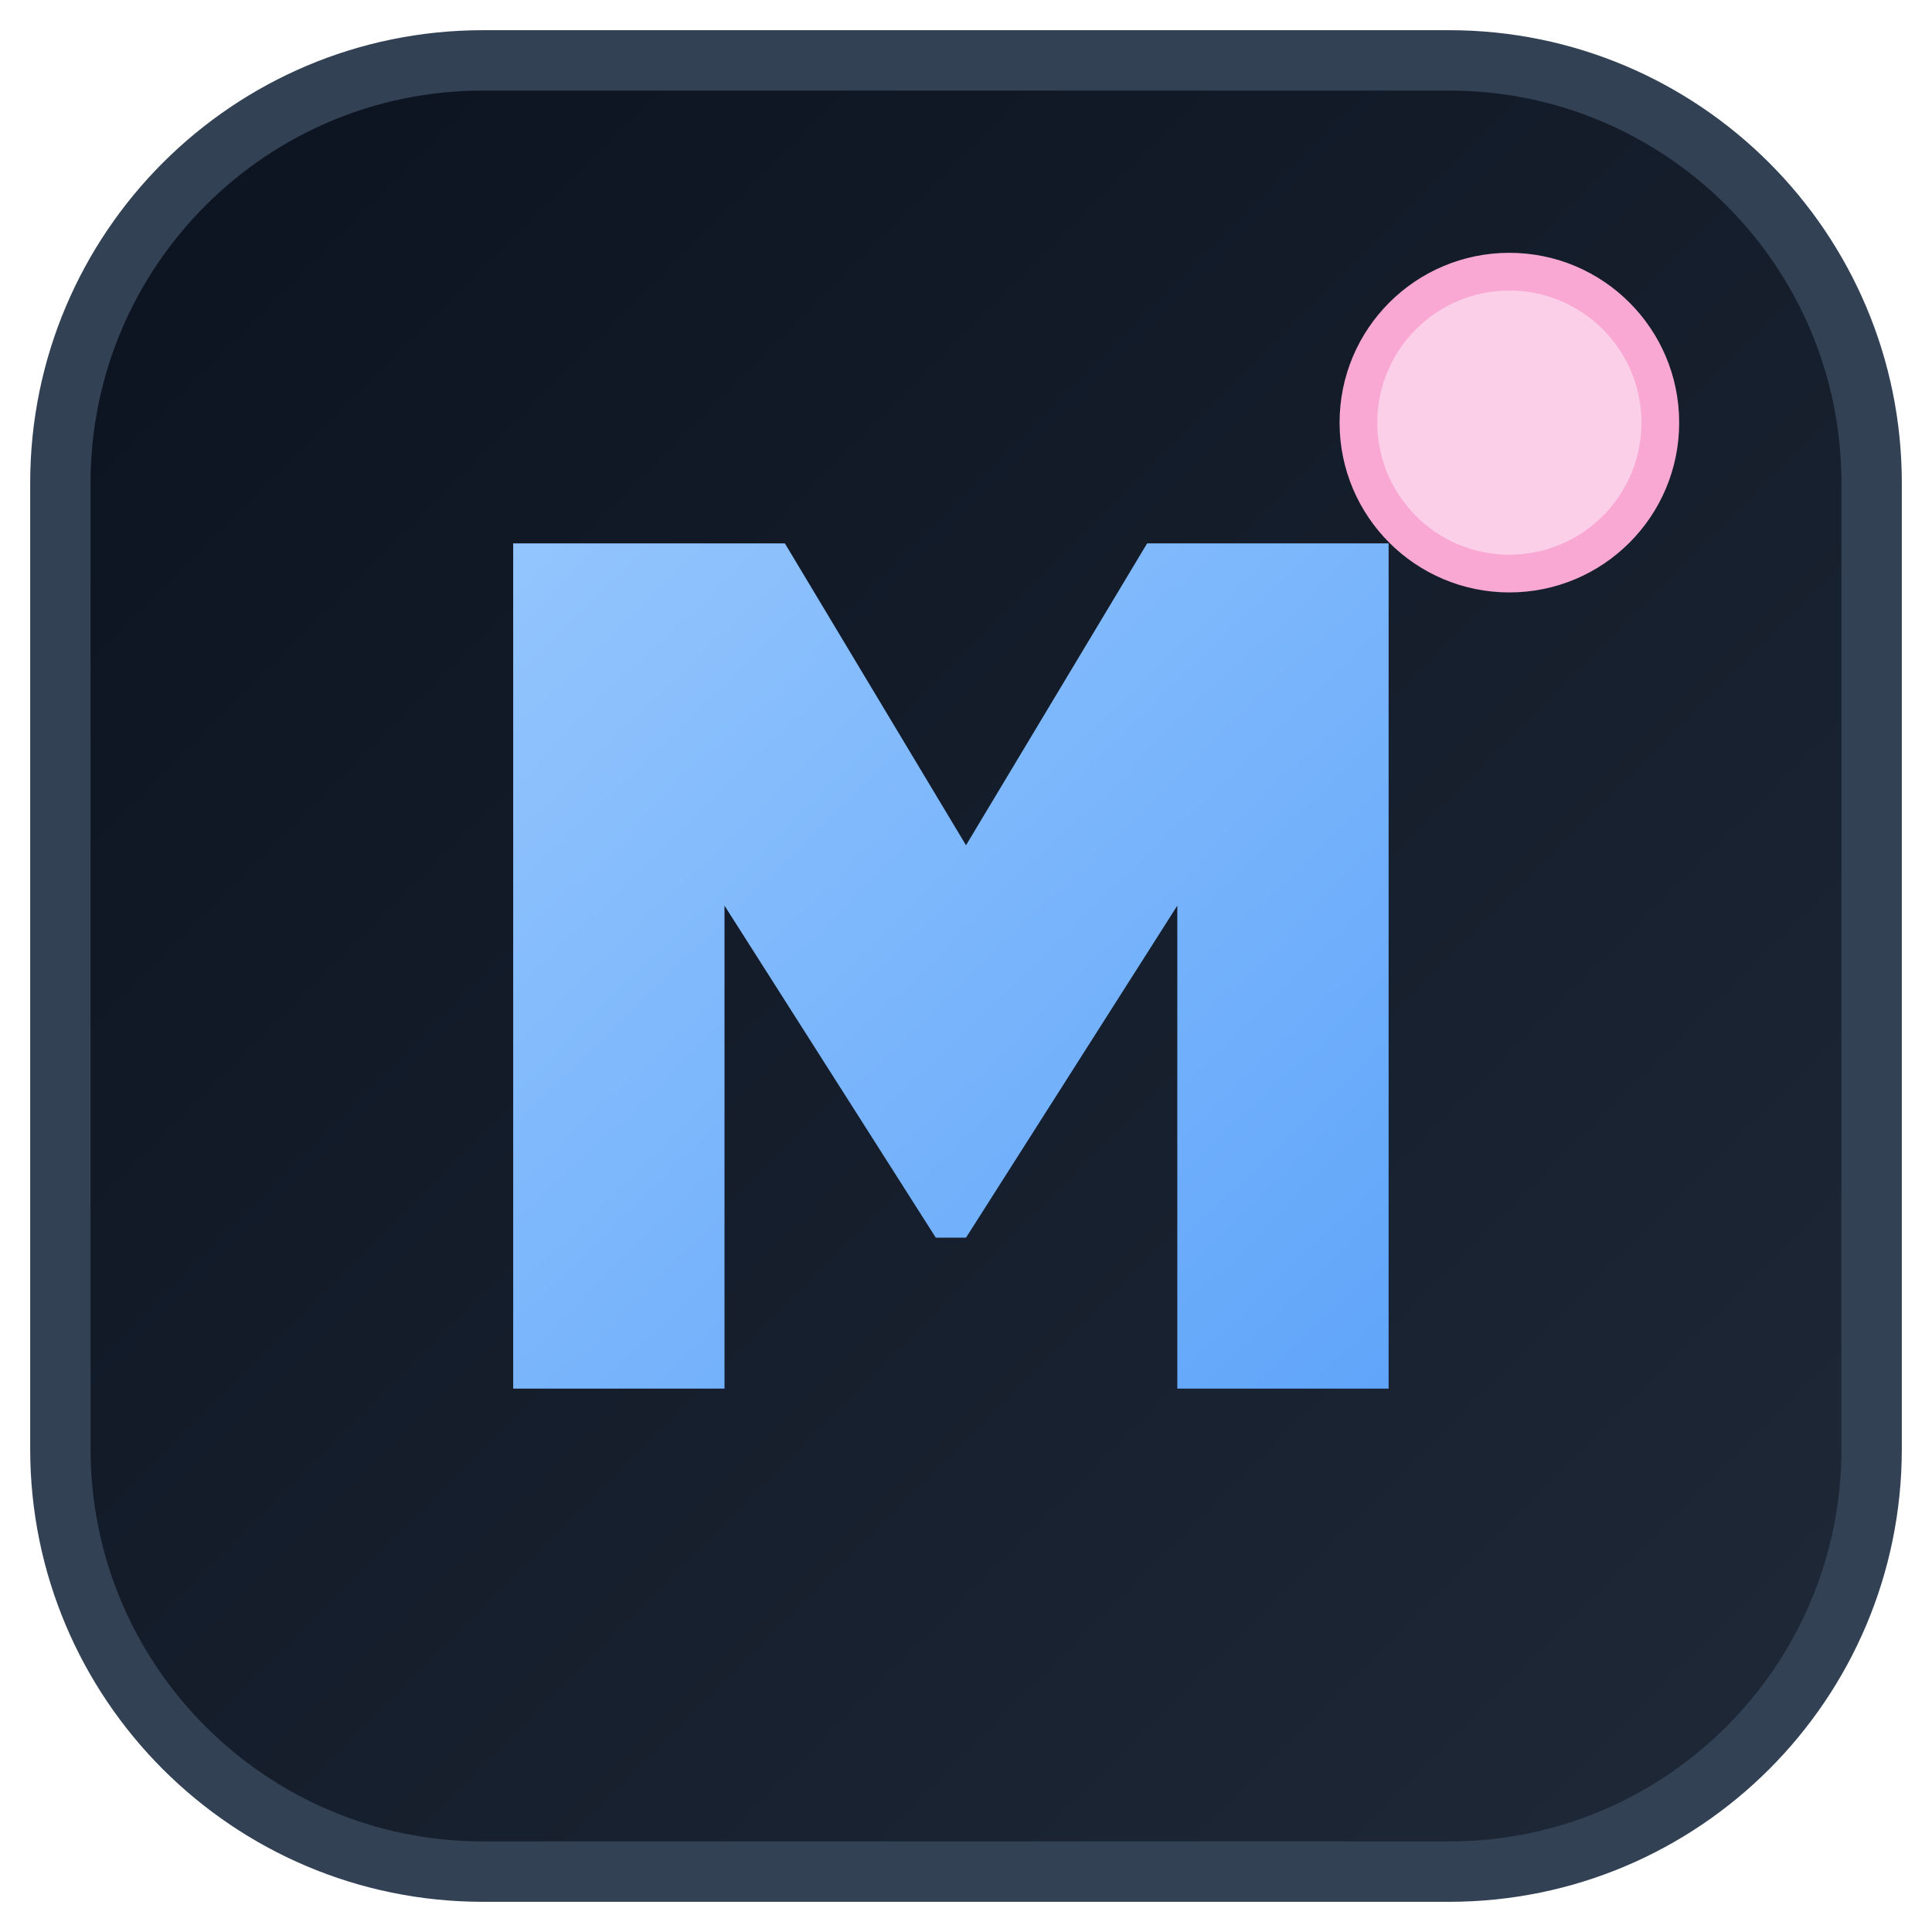
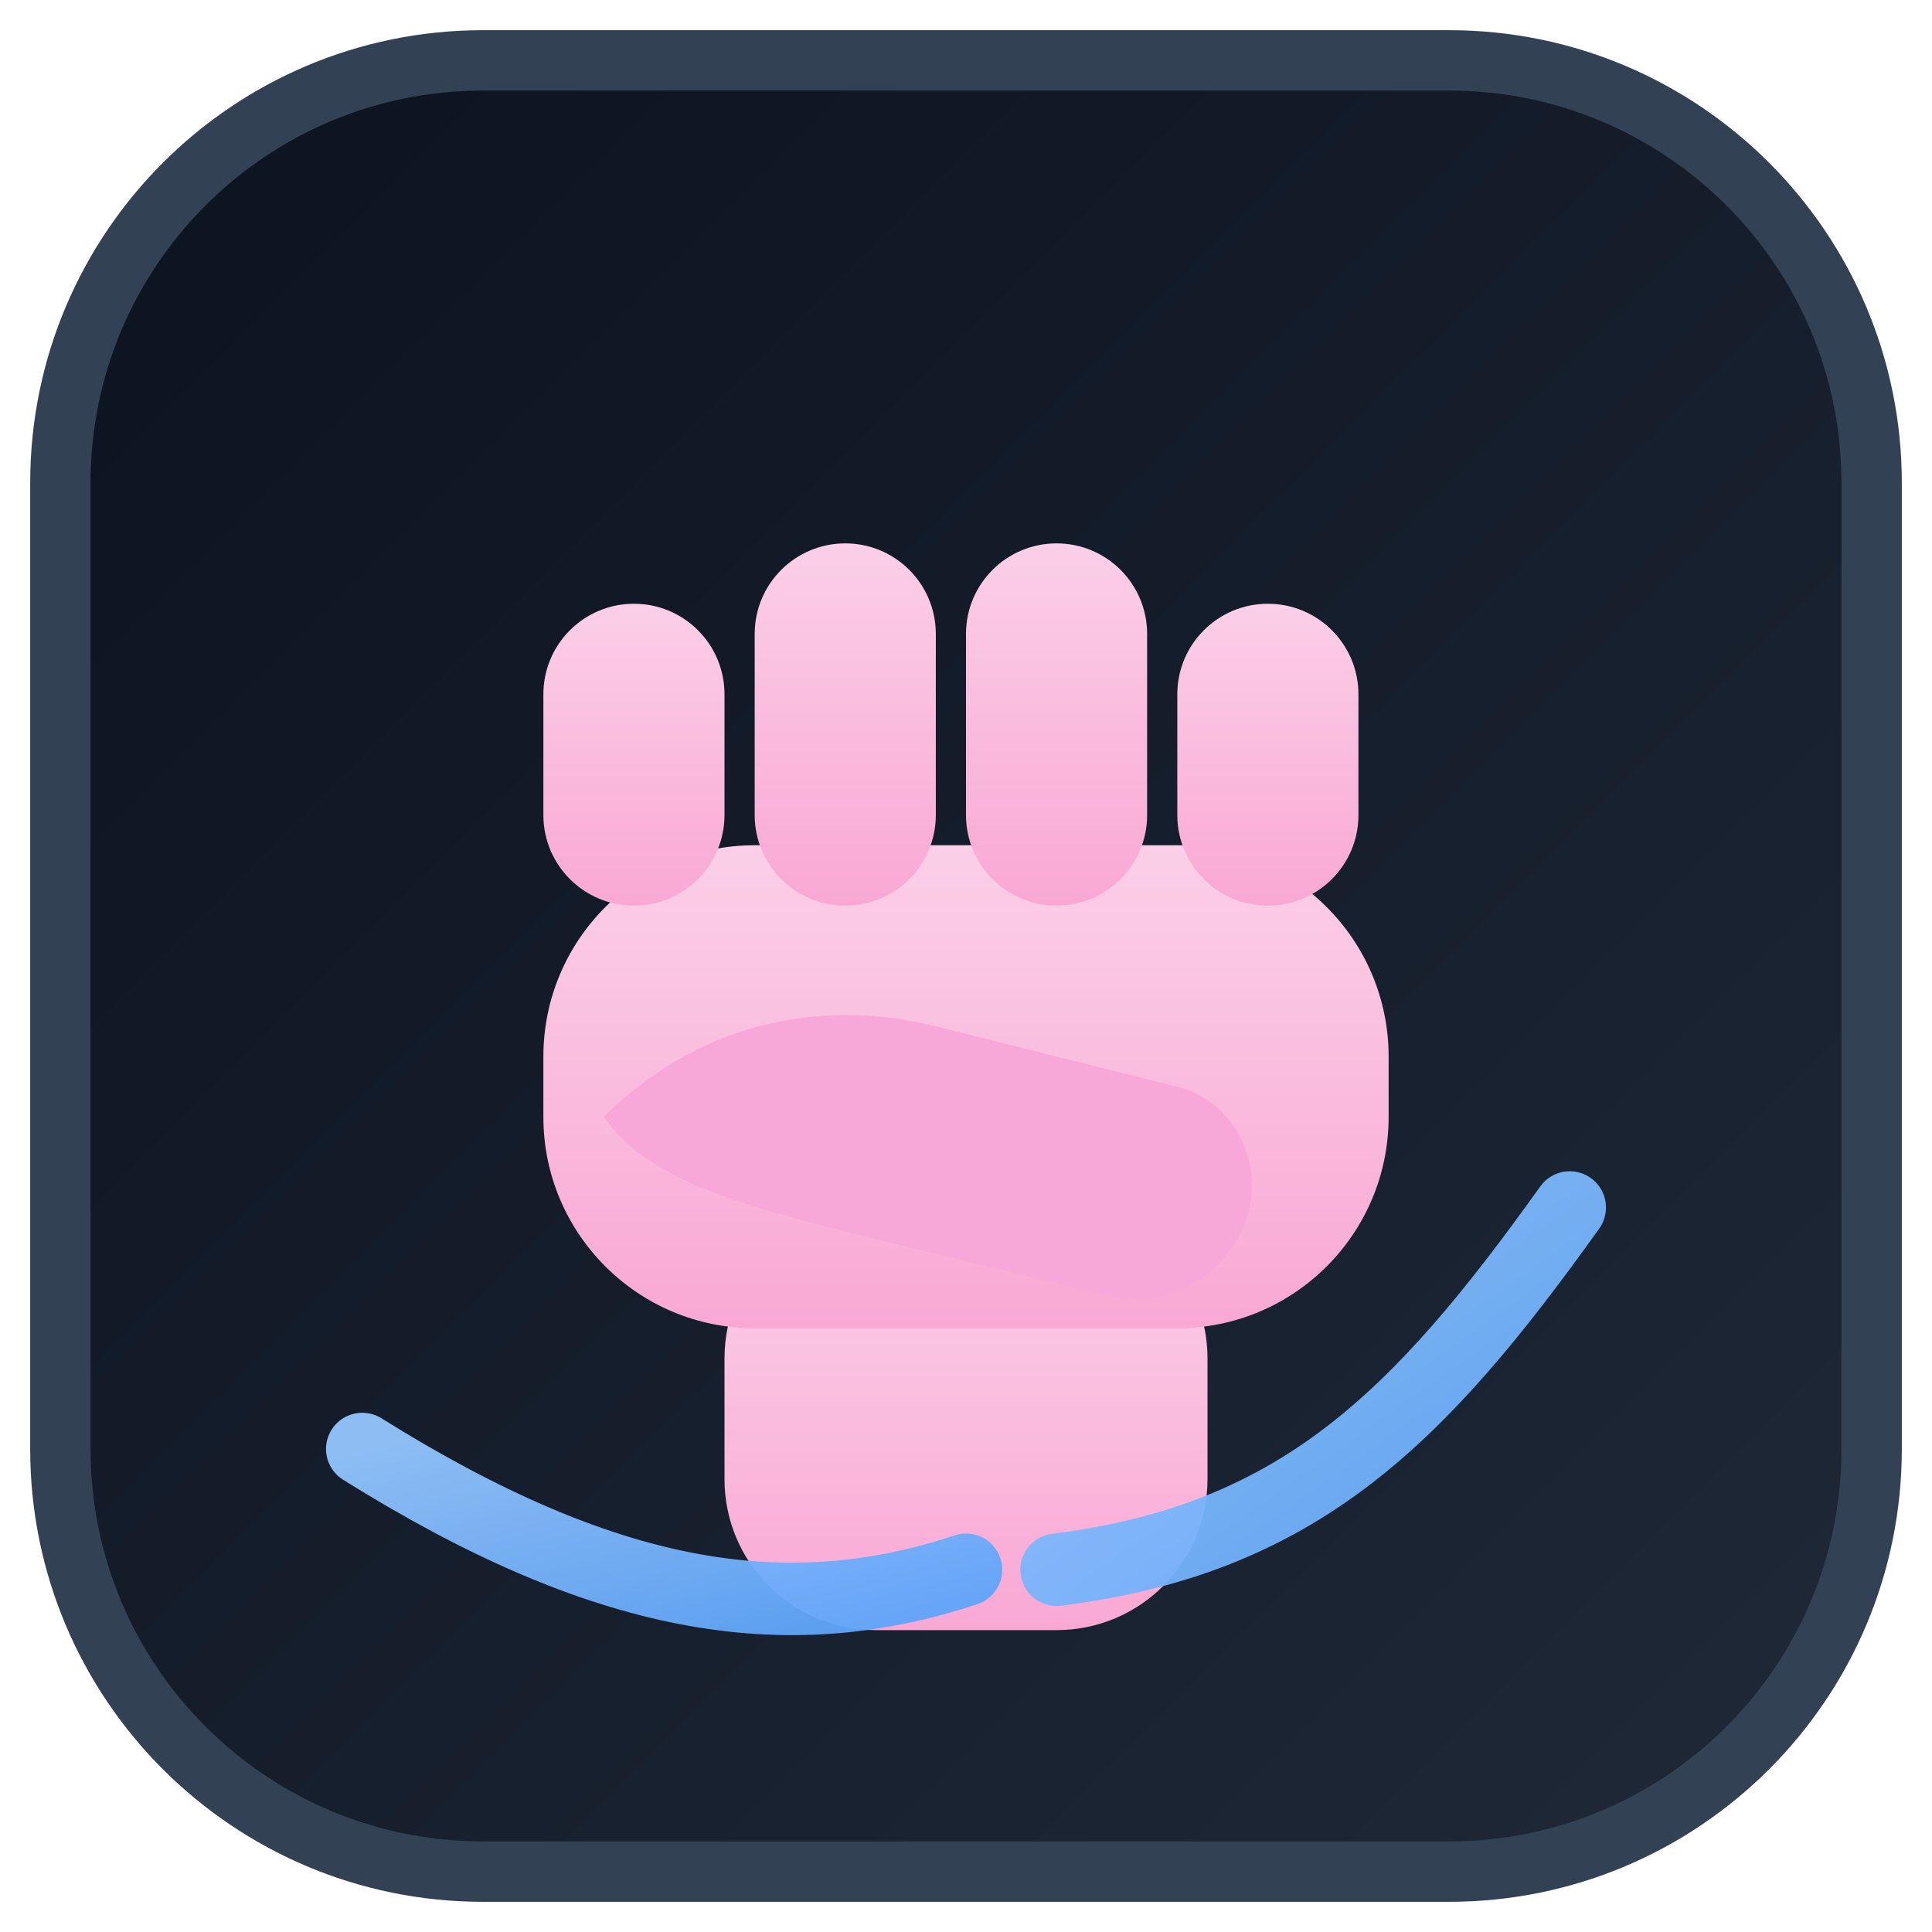
- <svg xmlns="http://www.w3.org/2000/svg" viewBox="0 0 64 64" role="img" aria-label="NameHim icon">
+ <svg xmlns="http://www.w3.org/2000/svg" viewBox="0 0 64 64" role="img" aria-label="NameHim empowering fist icon">
  <defs>
    <linearGradient id="bg" x1="0" y1="0" x2="1" y2="1">
      <stop offset="0%" stop-color="#0b1220" />
      <stop offset="100%" stop-color="#1f2937" />
+     </linearGradient>
+     <linearGradient id="fist" x1="0" y1="0" x2="0" y2="1">
+       <stop offset="0%" stop-color="#fbcfe8" />
+       <stop offset="100%" stop-color="#f9a8d4" />
    </linearGradient>
    <linearGradient id="accent" x1="0" y1="0" x2="1" y2="1">
      <stop offset="0%" stop-color="#93c5fd" />
      <stop offset="100%" stop-color="#60a5fa" />
    </linearGradient>
  </defs>
  <rect x="2" y="2" width="60" height="60" rx="14" fill="url(#bg)" stroke="#334155" stroke-width="2" />
-   <path d="M18 18h8l6 10 6-10h8v28h-7V30l-7 11h-1l-7-11v16h-7V18z" fill="url(#accent)" />
-   <circle cx="50" cy="14" r="5" fill="#fbcfe8" stroke="#f9a8d4" stroke-width="1.25" />
+   <rect x="24" y="40" width="16" height="14" rx="5" fill="url(#fist)" />
+   <rect x="18" y="28" width="28" height="16" rx="7" fill="url(#fist)" />
+   <rect x="18" y="20" width="6" height="10" rx="3" fill="url(#fist)" />
+   <rect x="25" y="18" width="6" height="12" rx="3" fill="url(#fist)" />
+   <rect x="32" y="18" width="6" height="12" rx="3" fill="url(#fist)" />
+   <rect x="39" y="20" width="6" height="10" rx="3" fill="url(#fist)" />
+   <path d="M20 37c3-3 7-4 11-3l8 2c2 .5 3 2.8 2.2 4.6-.7 1.8-2.7 2.8-4.6 2.3l-9-2.2c-3.4-.9-6.2-1.7-7.6-3.7z" fill="#f7a8d9" />
+   <path d="M12 48c8 5 14 6 20 4" fill="none" stroke="url(#accent)" stroke-width="2.4" stroke-linecap="round" opacity="0.95" />
+   <path d="M35 52c8-1 12-5 17-12" fill="none" stroke="url(#accent)" stroke-width="2.4" stroke-linecap="round" opacity="0.95" />
</svg>
